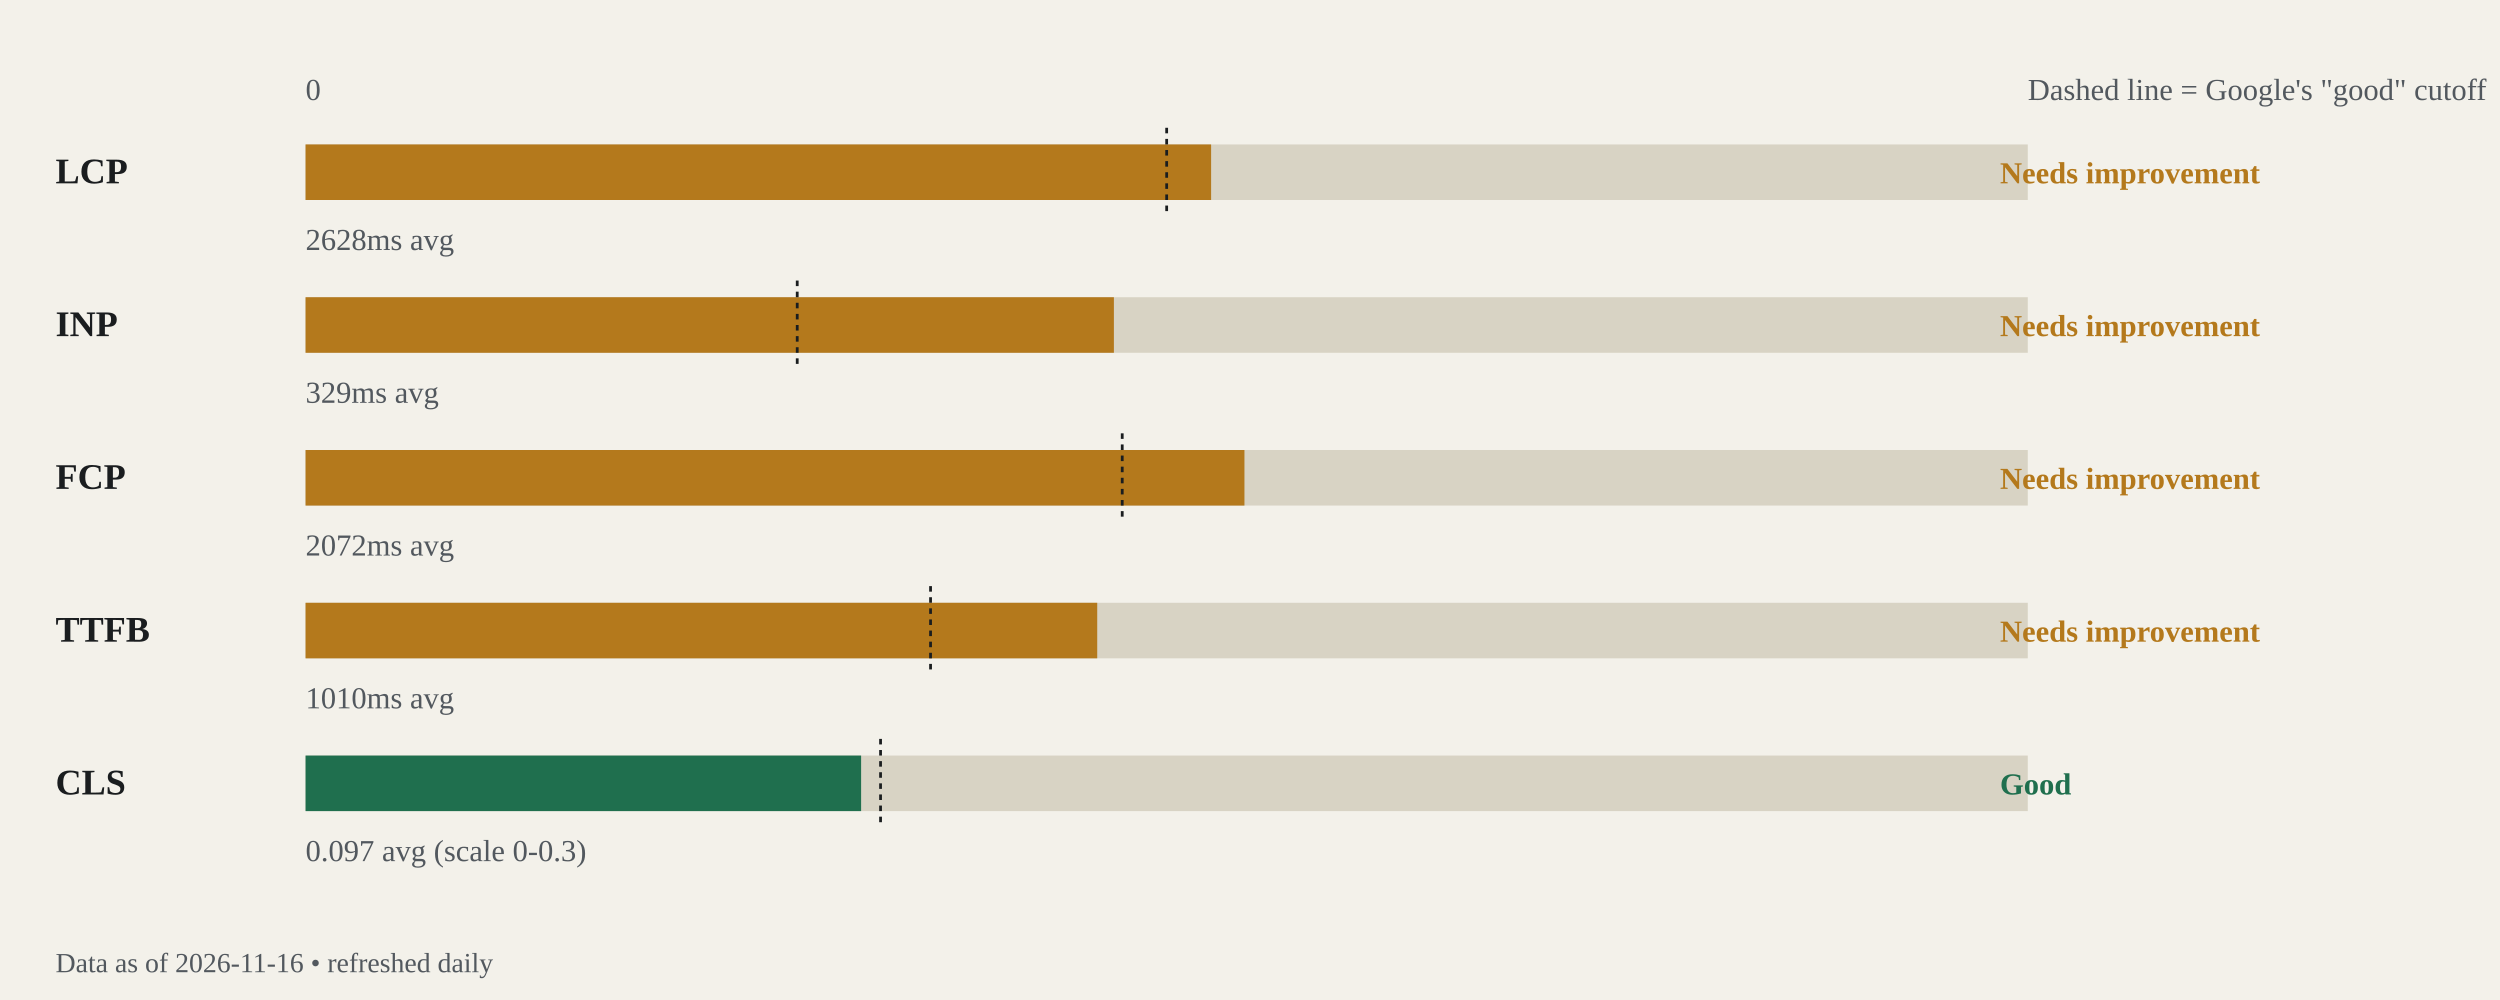
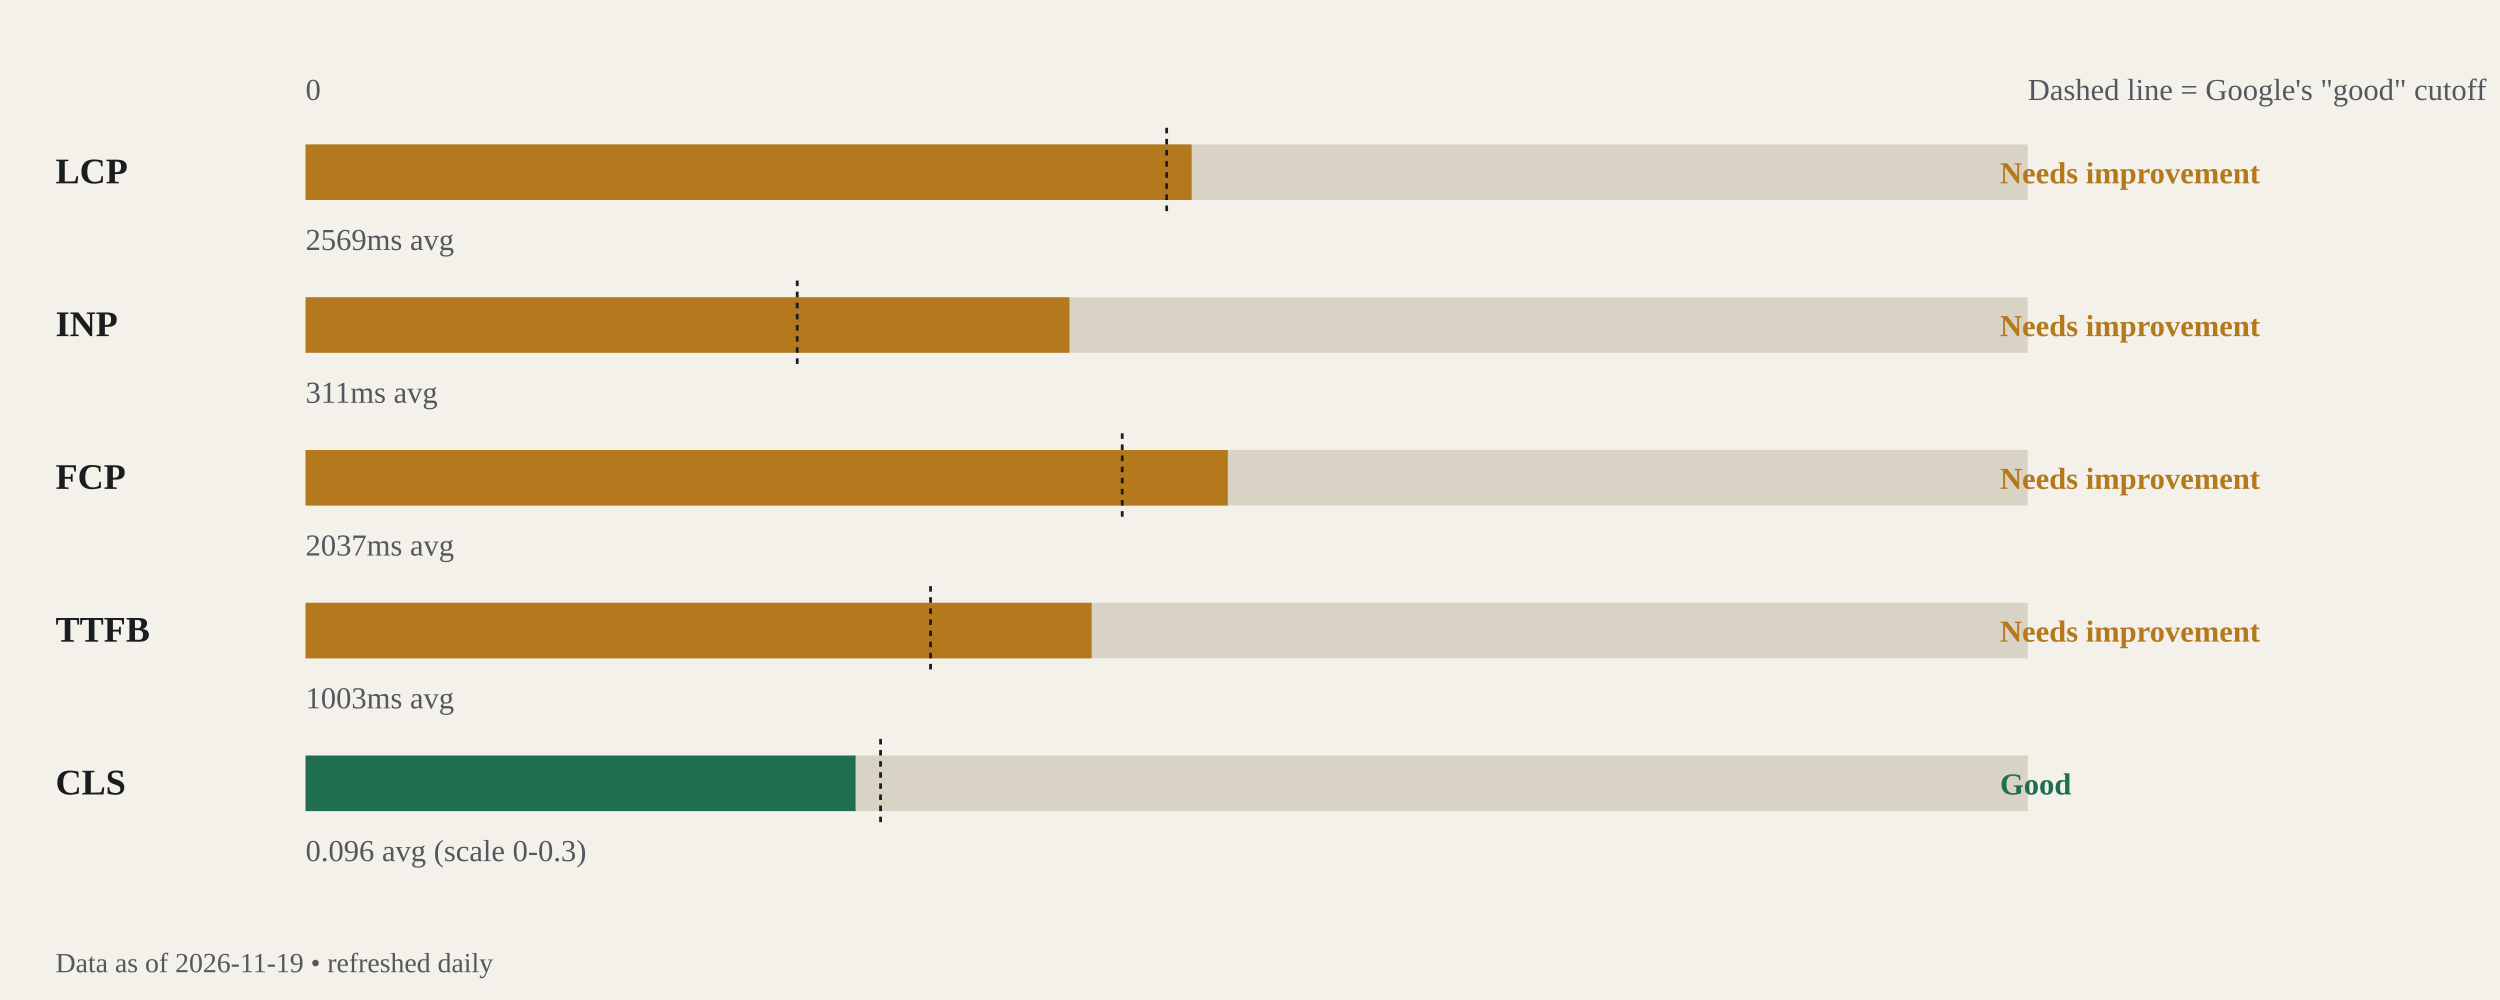
<svg xmlns="http://www.w3.org/2000/svg" viewBox="0 0 900 360" width="100%" role="img" aria-label="Core Web Vitals baseline chart">
  <rect x="0" y="0" width="900" height="360" fill="#f3f1ea" />
  <g transform="translate(20,20)">
    <g font-size="11" fill="#52585e">
      <text x="90" y="16">0</text>
      <text x="710" y="16">Dashed line = Google's "good" cutoff</text>
    </g>
    <g transform="translate(0,30)">
      <text x="0" y="16" fill="#1a1d1f" font-size="13" font-weight="600">LCP</text>
      <rect x="90" y="2" width="620" height="20" fill="#d8d3c4" />
-       <rect x="90" y="2" width="326" height="20" fill="#b4791c" />
+       <rect x="90" y="2" width="319" height="20" fill="#b4791c" />
      <line x1="400" y1="-4" x2="400" y2="28" stroke="#1a1d1f" stroke-dasharray="2,2" />
-       <text x="90" y="40" font-size="11" fill="#52585e">2628ms avg</text>
+       <text x="90" y="40" font-size="11" fill="#52585e">2569ms avg</text>
      <text x="700" y="16" font-size="11" fill="#b4791c" font-weight="600">Needs improvement</text>
    </g>
    <g transform="translate(0,85)">
      <text x="0" y="16" fill="#1a1d1f" font-size="13" font-weight="600">INP</text>
      <rect x="90" y="2" width="620" height="20" fill="#d8d3c4" />
-       <rect x="90" y="2" width="291" height="20" fill="#b4791c" />
+       <rect x="90" y="2" width="275" height="20" fill="#b4791c" />
      <line x1="267" y1="-4" x2="267" y2="28" stroke="#1a1d1f" stroke-dasharray="2,2" />
-       <text x="90" y="40" font-size="11" fill="#52585e">329ms avg</text>
+       <text x="90" y="40" font-size="11" fill="#52585e">311ms avg</text>
      <text x="700" y="16" font-size="11" fill="#b4791c" font-weight="600">Needs improvement</text>
    </g>
    <g transform="translate(0,140)">
      <text x="0" y="16" fill="#1a1d1f" font-size="13" font-weight="600">FCP</text>
      <rect x="90" y="2" width="620" height="20" fill="#d8d3c4" />
-       <rect x="90" y="2" width="338" height="20" fill="#b4791c" />
+       <rect x="90" y="2" width="332" height="20" fill="#b4791c" />
      <line x1="384" y1="-4" x2="384" y2="28" stroke="#1a1d1f" stroke-dasharray="2,2" />
-       <text x="90" y="40" font-size="11" fill="#52585e">2072ms avg</text>
+       <text x="90" y="40" font-size="11" fill="#52585e">2037ms avg</text>
      <text x="700" y="16" font-size="11" fill="#b4791c" font-weight="600">Needs improvement</text>
    </g>
    <g transform="translate(0,195)">
      <text x="0" y="16" fill="#1a1d1f" font-size="13" font-weight="600">TTFB</text>
      <rect x="90" y="2" width="620" height="20" fill="#d8d3c4" />
-       <rect x="90" y="2" width="285" height="20" fill="#b4791c" />
+       <rect x="90" y="2" width="283" height="20" fill="#b4791c" />
      <line x1="315" y1="-4" x2="315" y2="28" stroke="#1a1d1f" stroke-dasharray="2,2" />
-       <text x="90" y="40" font-size="11" fill="#52585e">1010ms avg</text>
+       <text x="90" y="40" font-size="11" fill="#52585e">1003ms avg</text>
      <text x="700" y="16" font-size="11" fill="#b4791c" font-weight="600">Needs improvement</text>
    </g>
    <g transform="translate(0,250)">
      <text x="0" y="16" fill="#1a1d1f" font-size="13" font-weight="600">CLS</text>
      <rect x="90" y="2" width="620" height="20" fill="#d8d3c4" />
-       <rect x="90" y="2" width="200" height="20" fill="#1f6f4e" />
+       <rect x="90" y="2" width="198" height="20" fill="#1f6f4e" />
      <line x1="297" y1="-4" x2="297" y2="28" stroke="#1a1d1f" stroke-dasharray="2,2" />
-       <text x="90" y="40" font-size="11" fill="#52585e">0.097 avg (scale 0-0.3)</text>
+       <text x="90" y="40" font-size="11" fill="#52585e">0.096 avg (scale 0-0.3)</text>
      <text x="700" y="16" font-size="11" fill="#1f6f4e" font-weight="600">Good</text>
    </g>
-     <text x="0" y="330" font-size="10" fill="#52585e">Data as of 2026-11-16 • refreshed daily</text>
+     <text x="0" y="330" font-size="10" fill="#52585e">Data as of 2026-11-19 • refreshed daily</text>
  </g>
</svg>
